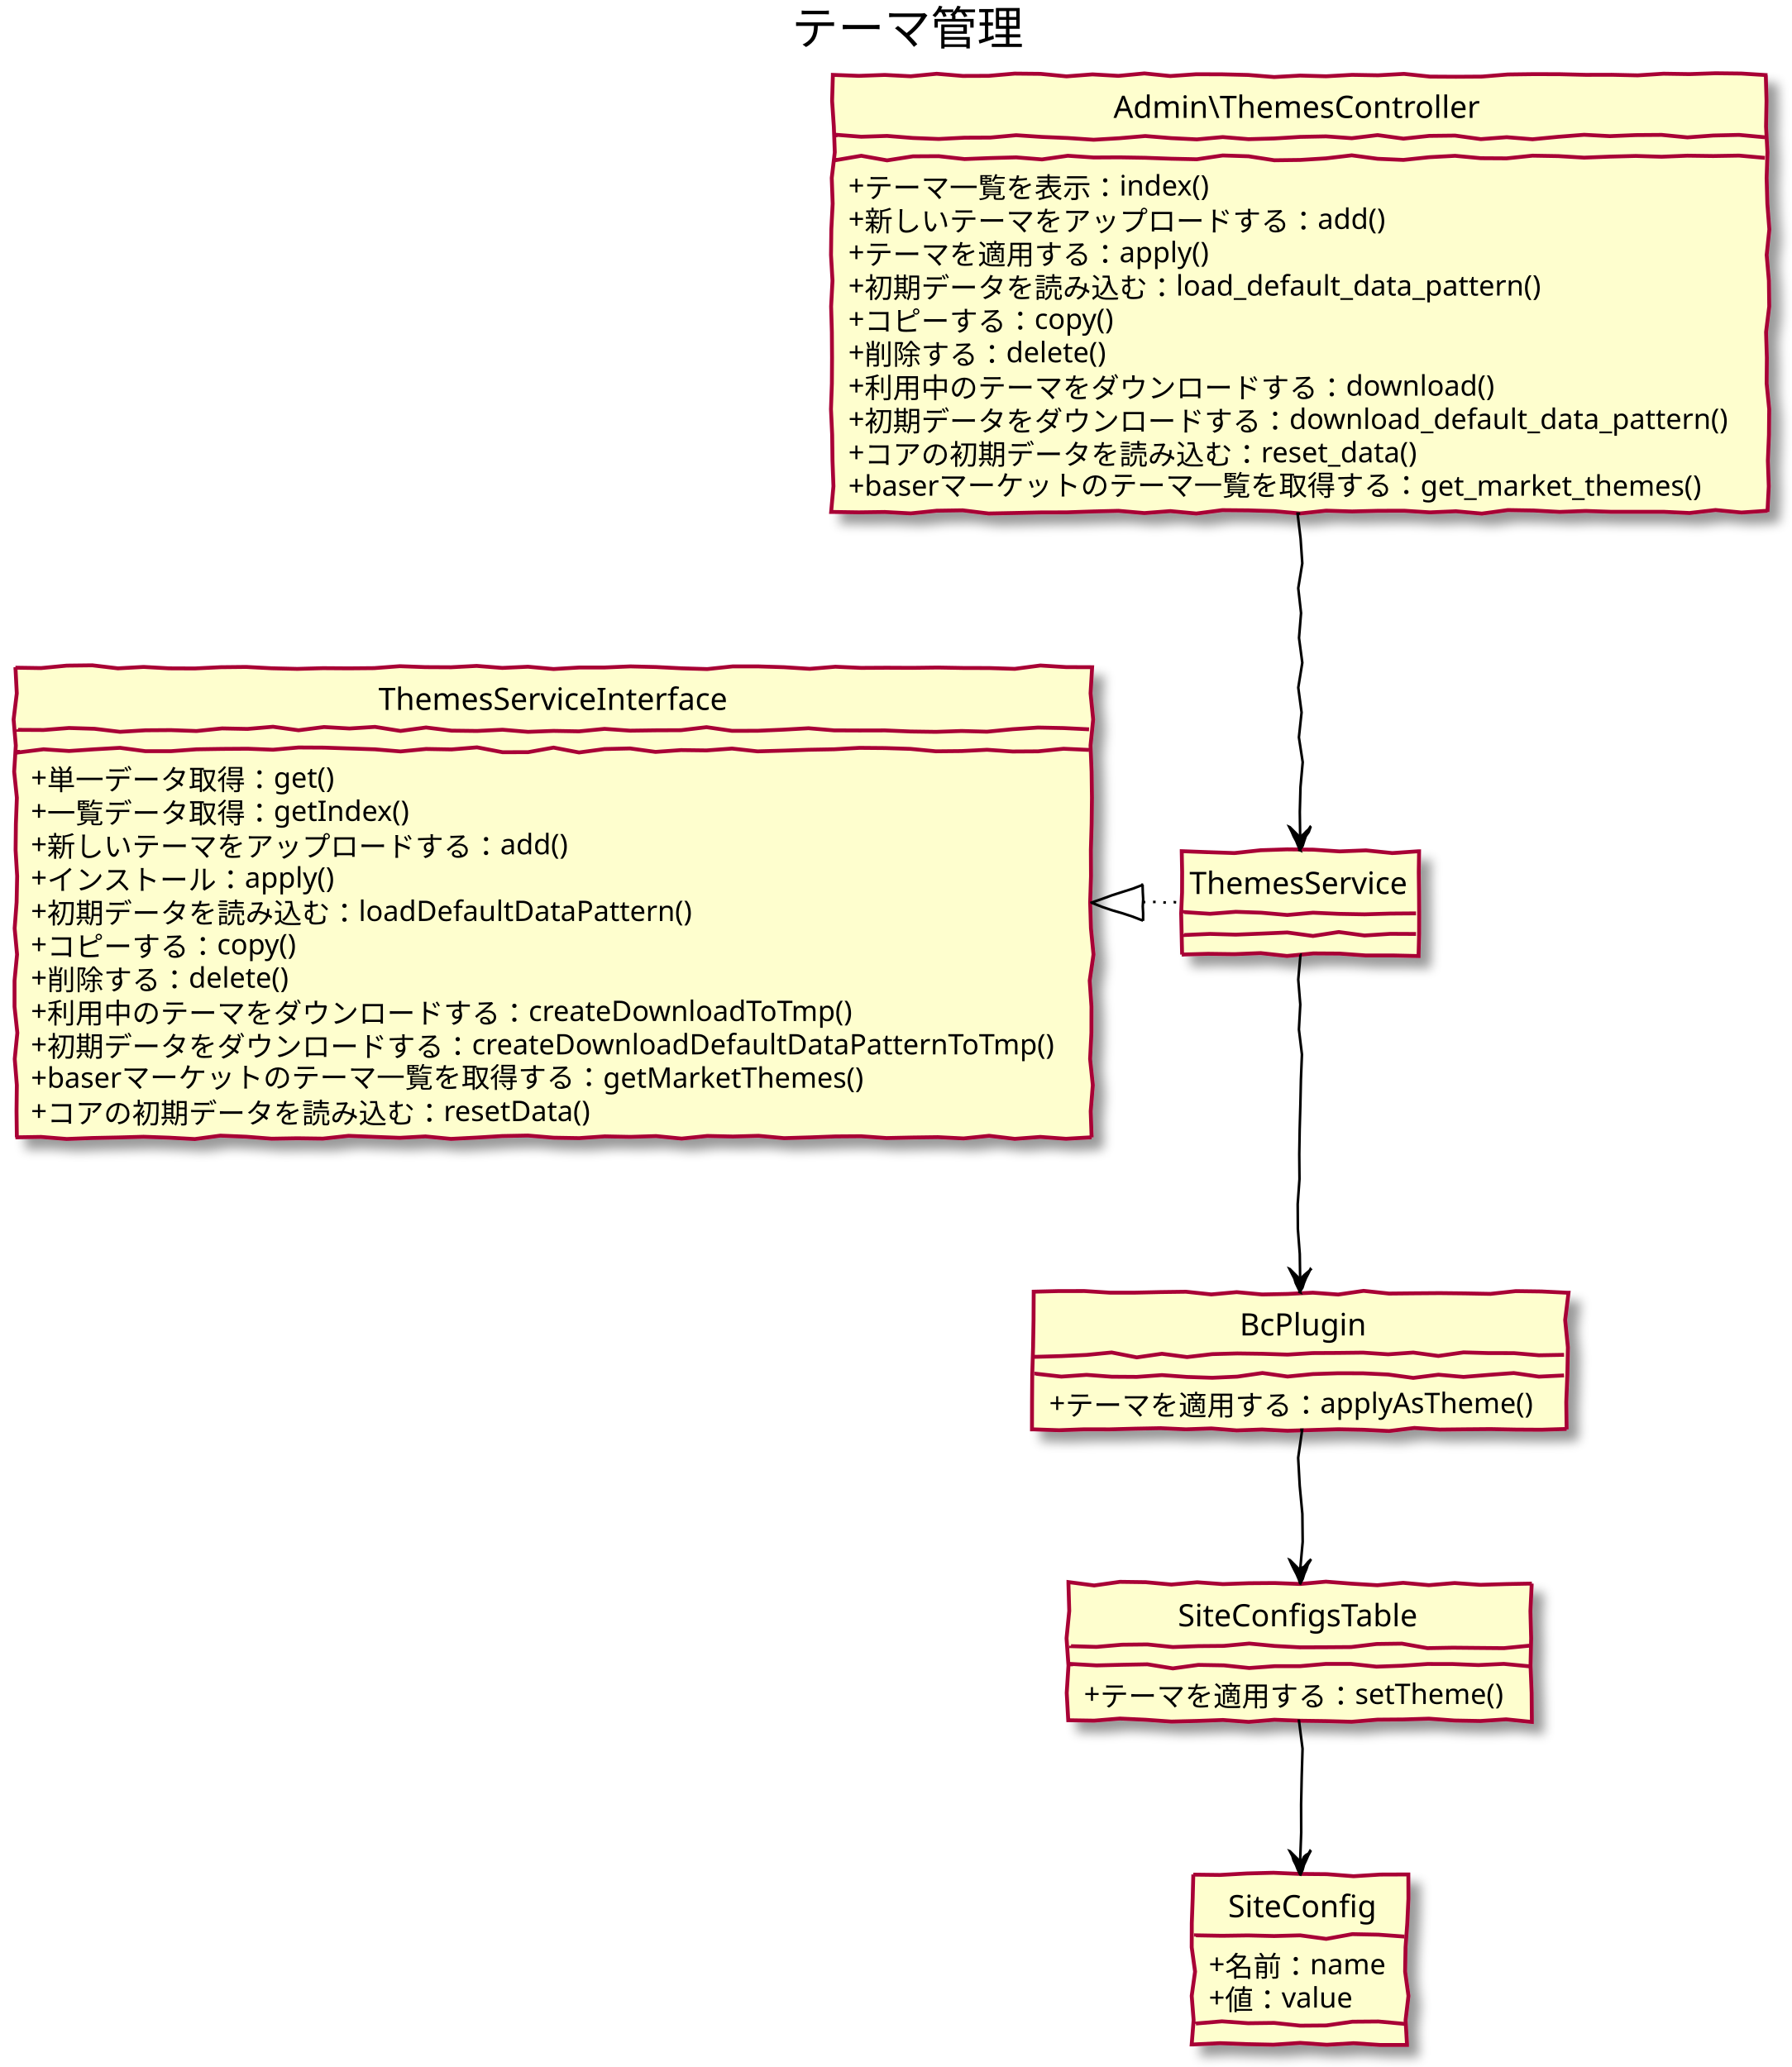
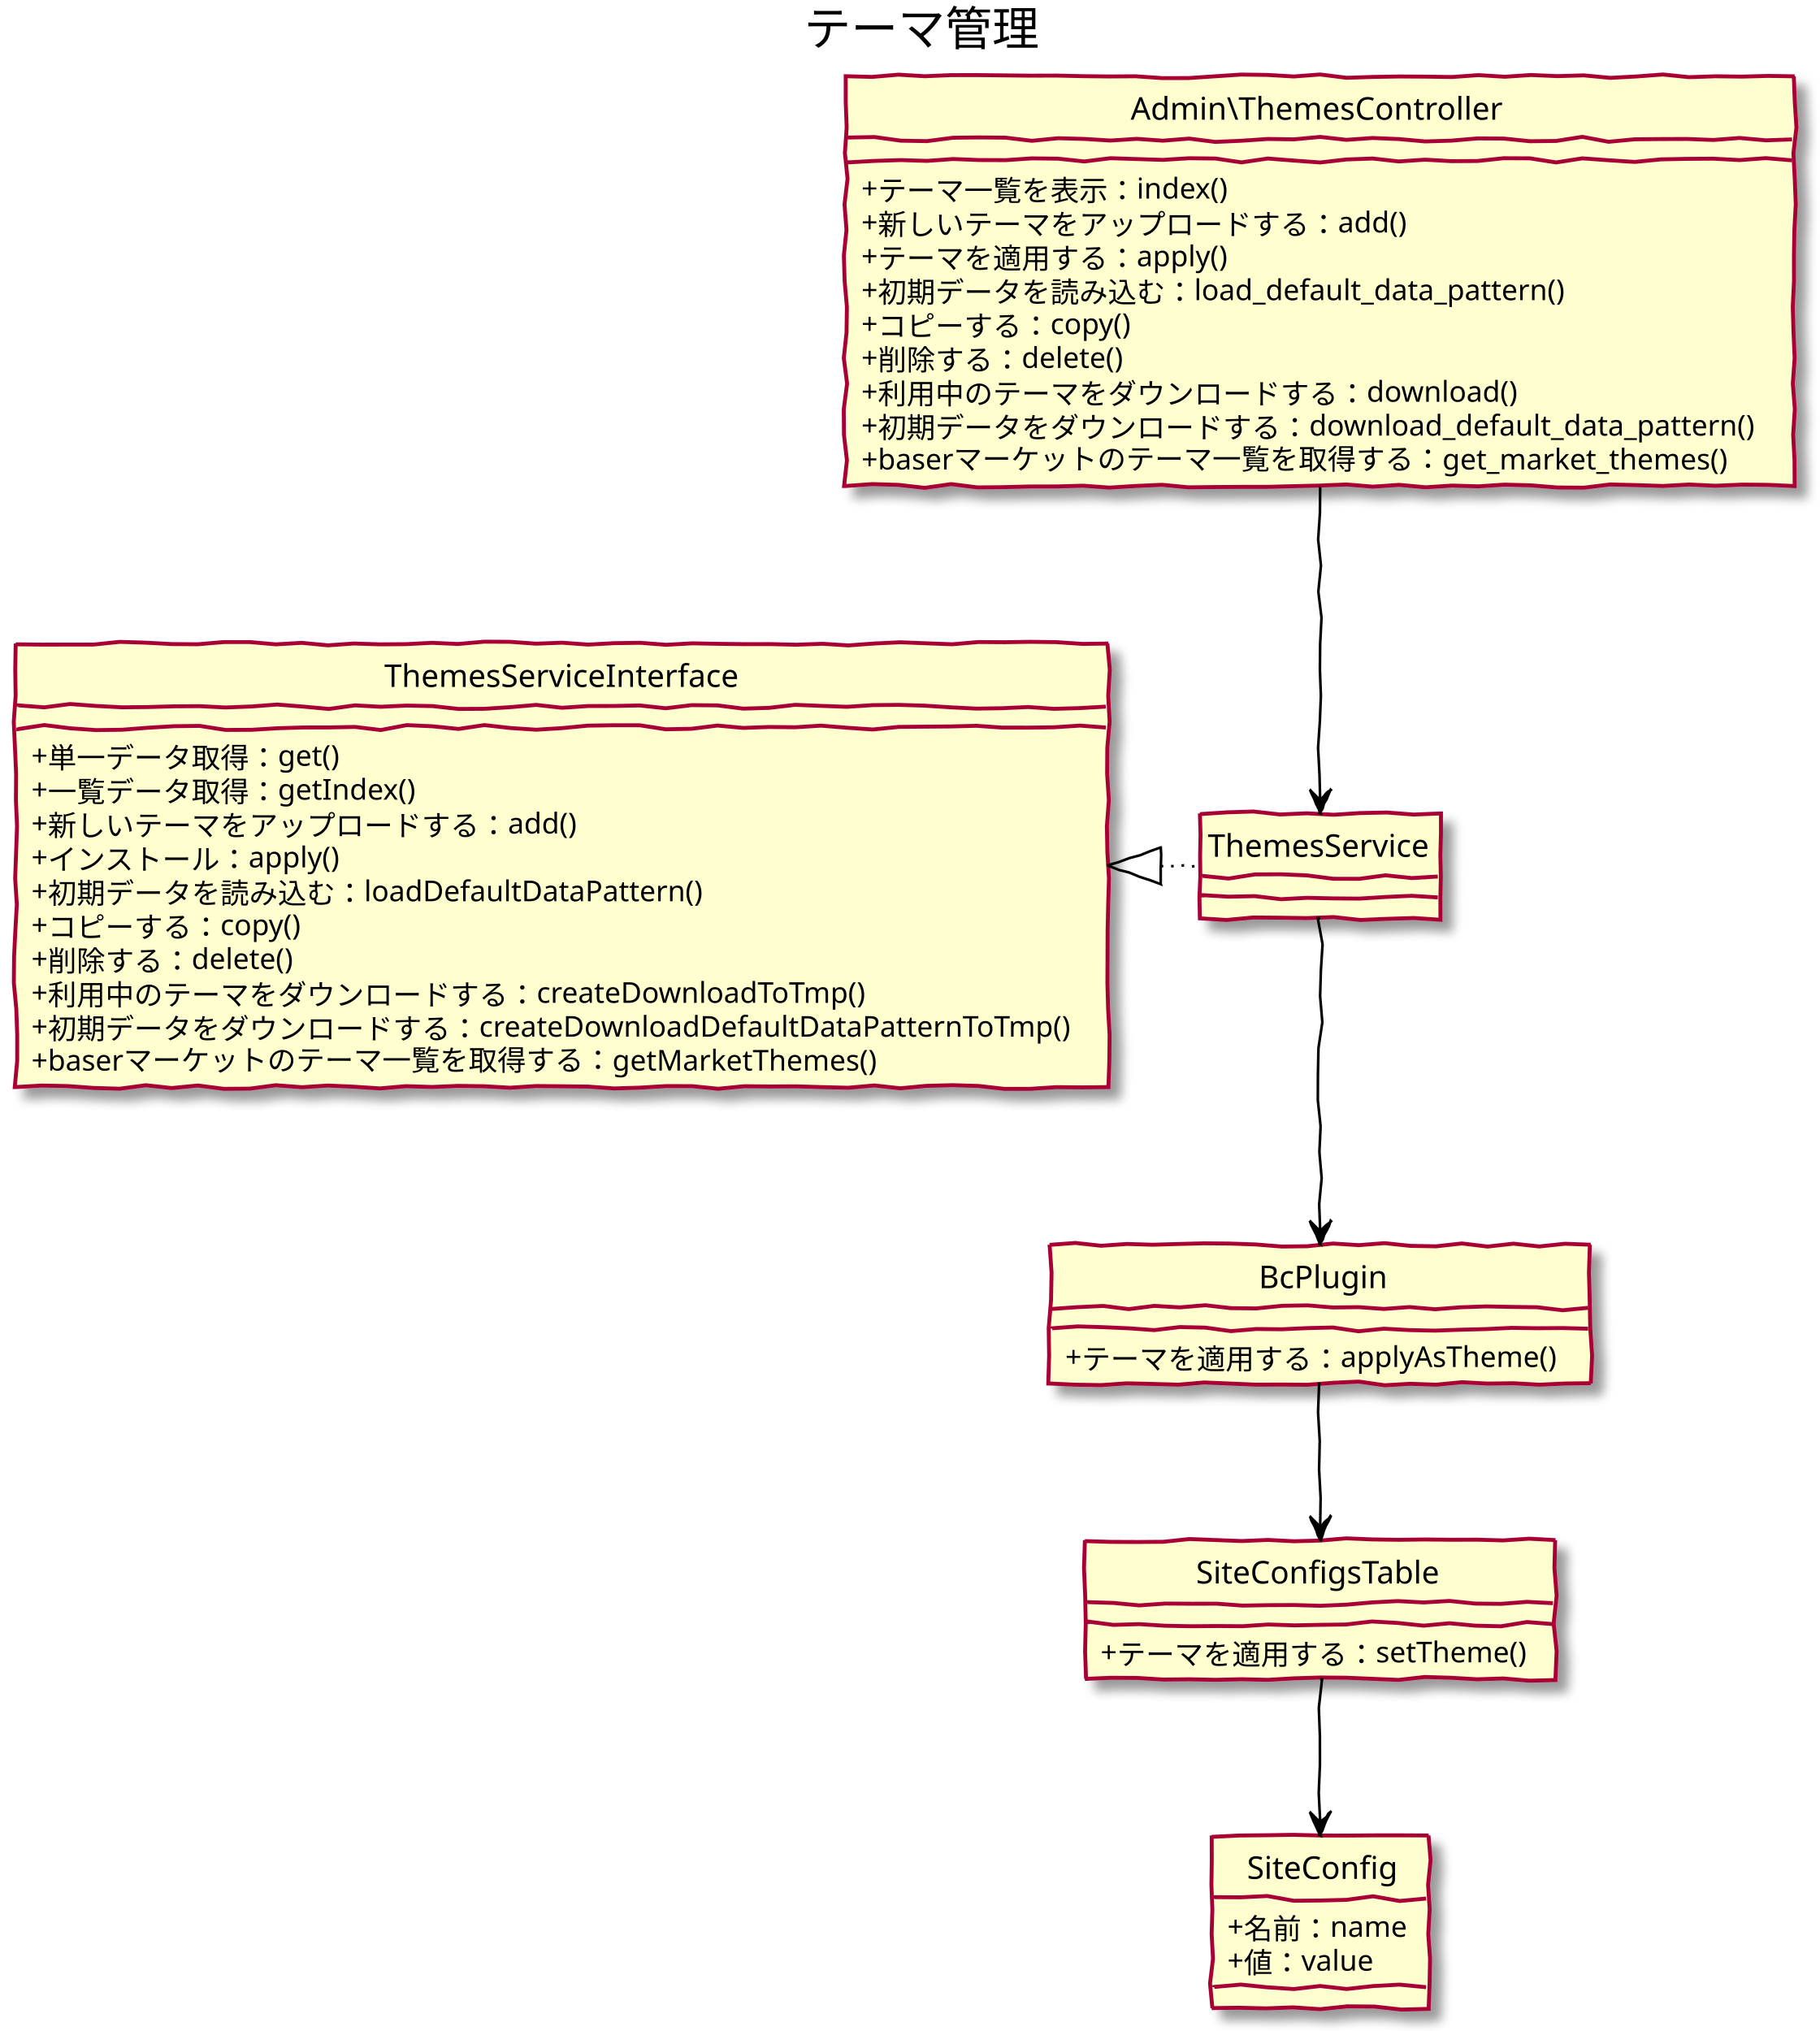
- <svg xmlns="http://www.w3.org/2000/svg" contentScriptType="application/ecmascript" contentStyleType="text/css" height="803px" preserveAspectRatio="none" style="width:696px;height:803px;" version="1.1" viewBox="0 0 696 803" width="696px" zoomAndPan="magnify">
+ <svg xmlns="http://www.w3.org/2000/svg" contentScriptType="application/ecmascript" contentStyleType="text/css" height="777px" preserveAspectRatio="none" style="width:696px;height:777px;" version="1.1" viewBox="0 0 696 777" width="696px" zoomAndPan="magnify">
  <defs>
-     <filter height="300%" id="f6o7z98" width="300%" x="-1" y="-1">
+     <filter height="300%" id="f34o9fx" width="300%" x="-1" y="-1">
      <feGaussianBlur result="blurOut" stdDeviation="2.0" />
      <feColorMatrix in="blurOut" result="blurOut2" type="matrix" values="0 0 0 0 0 0 0 0 0 0 0 0 0 0 0 0 0 0 .4 0" />
      <feOffset dx="4.0" dy="4.0" in="blurOut2" result="blurOut3" />
      <feBlend in="SourceGraphic" in2="blurOut3" mode="normal" />
    </filter>
  </defs>
  <g>
    <text fill="#000000" font-family="sans-serif" font-size="18" lengthAdjust="spacingAndGlyphs" textLength="90" x="307.5" y="17.402">テーマ管理</text>
-     <polygon fill="#FEFECE" filter="url(#f6o7z98)" points="323.5,29.199,323.5,29.085,333.583,29.473,343.667,29.111,353.75,29.629,363.833,28.656,373.917,29.502,384,29.462,394.083,28.59,404.167,28.691,414.25,29.665,424.333,28.895,434.417,29.474,444.5,28.524,454.583,29.542,464.667,28.836,474.75,28.872,484.833,29.121,494.917,29.926,505,29.358,515.083,29.633,525.167,29.074,535.25,29.253,545.333,28.701,555.417,29.758,565.5,29.819,575.583,29.752,585.667,28.928,595.75,28.796,605.833,28.825,615.917,29.073,626,29.047,636.083,29.273,646.167,28.631,656.25,28.788,666.333,28.455,676.417,28.57,686.5,29.199,685.868,29.199,686.142,39.181,685.955,49.162,686.504,59.143,686.183,69.125,686.461,79.106,687.237,89.088,686.204,99.069,687.064,109.05,687.194,119.032,685.965,129.013,686.279,138.994,686.189,148.976,687.18,158.957,687.086,168.939,686.666,178.92,687.016,188.901,686.5,198.883,686.5,198.416,676.417,199.099,666.333,198.133,656.25,199.295,646.167,198.819,636.083,198.822,626,198.83,615.917,198.493,605.833,198.867,595.75,198.32,585.667,198.15,575.583,199.525,565.5,198.612,555.417,199.043,545.333,198.407,535.25,198.437,525.167,198.692,515.083,198.383,505,199.475,494.917,198.565,484.833,198.272,474.75,198.182,464.667,199.496,454.583,198.548,444.5,199.318,434.417,198.447,424.333,198.693,414.25,199.038,404.167,199.068,394.083,199.291,384,199.488,373.917,198.252,363.833,198.405,353.75,199.445,343.667,198.895,333.583,199.035,323.5,198.883,322.829,198.883,323.722,188.901,323.356,178.92,323.228,168.939,322.764,158.957,323.114,148.976,323.176,138.994,323.108,129.013,322.822,119.032,323.352,109.05,322.778,99.069,322.902,89.088,323.42,79.106,323.066,69.125,324.247,59.143,323.871,49.162,323.204,39.181,323.5,29.199" style="stroke: #A80036; stroke-width: 1.5;" />
+     <polygon fill="#FEFECE" filter="url(#f34o9fx)" points="323.5,29.199,323.5,29.157,333.583,29.421,343.667,28.562,353.75,29.161,363.833,28.736,373.917,28.726,384,28.838,394.083,28.946,404.167,28.917,414.25,29.138,424.333,29.251,434.417,29.177,444.5,29.88,454.583,29.867,464.667,29.2,474.75,28.527,484.833,28.666,494.917,29.255,505,28.496,515.083,29.763,525.167,29.429,535.25,29.26,545.333,29.32,555.417,29.461,565.5,28.738,575.583,29.359,585.667,28.696,595.75,29.122,605.833,28.831,615.917,29.789,626,29.248,636.083,28.497,646.167,29.53,656.25,29.175,666.333,29.311,676.417,29.033,686.5,29.199,686.173,29.199,686.546,38.995,687.18,48.79,686.027,58.586,686.536,68.381,686.924,78.177,686.388,87.972,686.229,97.768,686.241,107.564,685.778,117.359,686.056,127.154,686.494,136.95,685.796,146.746,686.565,156.541,685.925,166.337,686.45,176.132,686.5,185.928,686.5,185.955,676.417,185.493,666.333,185.395,656.25,185.833,646.167,185.368,636.083,185.915,626,185.587,615.917,185.347,605.833,186.567,595.75,186.501,585.667,185.679,575.583,185.403,565.5,186.058,555.417,185.767,545.333,186.422,535.25,185.496,525.167,186.179,515.083,185.348,505,185.759,494.917,185.987,484.833,186.258,474.75,186.265,464.667,186.324,454.583,186.435,444.5,185.469,434.417,185.913,424.333,186.544,414.25,185.81,404.167,186.098,394.083,186.111,384,186.361,373.917,186.471,363.833,185.202,353.75,186.635,343.667,185.497,333.583,185.203,323.5,185.928,322.88,185.928,323.974,176.132,322.836,166.337,322.763,156.541,324.033,146.746,322.771,136.95,323.823,127.154,323.954,117.359,323.092,107.564,322.795,97.768,323.8,87.972,323.048,78.177,324.211,68.381,323.195,58.586,323.872,48.79,323.509,38.995,323.5,29.199" style="stroke: #A80036; stroke-width: 1.5;" />
    <text fill="#000000" font-family="sans-serif" font-size="12" lengthAdjust="spacingAndGlyphs" textLength="145" x="432.5" y="45.801">Admin\ThemesController</text>
-     <path d="M324.5,53.332 L324.5,52.342 L334.528,53.123 L344.556,52.803 L354.583,53.601 L364.611,53.997 L374.639,53.488 L384.667,53.442 L394.694,52.524 L404.722,53.193 L414.75,53.616 L424.778,54.289 L434.806,53.698 L444.833,52.849 L454.861,53.66 L464.889,54.148 L474.917,53.246 L484.944,54.067 L494.972,53.791 L505,53.18 L515.028,52.976 L525.056,53.693 L535.083,52.484 L545.111,53.858 L555.139,52.79 L565.167,52.673 L575.194,54.051 L585.222,53.298 L595.25,54.105 L605.278,53.144 L615.306,52.358 L625.333,52.892 L635.361,52.476 L645.389,52.402 L655.417,53.377 L665.444,52.64 L675.472,52.408 L685.5,53.332 " fill="#FEFECE" style="stroke: #A80036; stroke-width: 1.5;" />
-     <path d="M324.5,61.332 L324.5,62.237 L334.528,60.519 L344.556,62.301 L354.583,60.734 L364.611,60.674 L374.639,61.796 L384.667,61.401 L394.694,61.136 L404.722,61.934 L414.75,60.511 L424.778,61.182 L434.806,61.127 L444.833,61.294 L454.861,61.659 L464.889,61.874 L474.917,60.394 L484.944,60.716 L494.972,62.261 L505,62.137 L515.028,61.522 L525.056,60.346 L535.083,61.685 L545.111,62.125 L555.139,61.069 L565.167,60.532 L575.194,61.46 L585.222,61.52 L595.25,60.476 L605.278,60.648 L615.306,61.242 L625.333,60.845 L635.361,60.582 L645.389,60.892 L655.417,60.478 L665.444,60.616 L675.472,60.444 L685.5,61.332 " fill="#FEFECE" style="stroke: #A80036; stroke-width: 1.5;" />
+     <path d="M324.5,53.332 L324.5,52.618 L334.528,52.424 L344.556,53.817 L354.583,53.993 L364.611,52.691 L374.639,52.575 L384.667,52.669 L394.694,53.869 L404.722,52.879 L414.75,53.153 L424.778,53.765 L434.806,53.122 L444.833,53.816 L454.861,53.026 L464.889,54.291 L474.917,53.842 L484.944,53.165 L494.972,53.31 L505,52.377 L515.028,53.5 L525.056,52.794 L535.083,53.203 L545.111,54.106 L555.139,53.811 L565.167,52.954 L575.194,53.009 L585.222,54.033 L595.25,53.923 L605.278,52.354 L615.306,54.238 L625.333,53.29 L635.361,53.202 L645.389,53.166 L655.417,53.552 L665.444,52.781 L675.472,53.688 L685.5,53.332 " fill="#FEFECE" style="stroke: #A80036; stroke-width: 1.5;" />
+     <path d="M324.5,61.332 L324.5,62.115 L334.528,61.562 L344.556,61.243 L354.583,61.554 L364.611,60.837 L374.639,61.23 L384.667,61.267 L394.694,60.592 L404.722,60.701 L414.75,61.771 L424.778,60.528 L434.806,60.848 L444.833,61.164 L454.861,60.541 L464.889,60.647 L474.917,62.121 L484.944,60.646 L494.972,61.434 L505,62.157 L515.028,61.011 L525.056,60.646 L535.083,61.763 L545.111,61.084 L555.139,61.653 L565.167,61.593 L575.194,60.531 L585.222,60.578 L595.25,62.142 L605.278,60.585 L615.306,61.304 L625.333,61.947 L635.361,60.965 L645.389,60.771 L655.417,60.707 L665.444,61.245 L675.472,60.503 L685.5,61.332 " fill="#FEFECE" style="stroke: #A80036; stroke-width: 1.5;" />
    <text fill="#000000" font-family="sans-serif" font-size="11" lengthAdjust="spacingAndGlyphs" textLength="146" x="329.5" y="75.967">+テーマ一覧を表示：index()</text>
    <text fill="#000000" font-family="sans-serif" font-size="11" lengthAdjust="spacingAndGlyphs" textLength="213" x="329.5" y="88.922">+新しいテーマをアップロードする：add()</text>
    <text fill="#000000" font-family="sans-serif" font-size="11" lengthAdjust="spacingAndGlyphs" textLength="145" x="329.5" y="101.877">+テーマを適用する：apply()</text>
    <text fill="#000000" font-family="sans-serif" font-size="11" lengthAdjust="spacingAndGlyphs" textLength="278" x="329.5" y="114.832">+初期データを読み込む：load_default_data_pattern()</text>
    <text fill="#000000" font-family="sans-serif" font-size="11" lengthAdjust="spacingAndGlyphs" textLength="109" x="329.5" y="127.787">+コピーする：copy()</text>
    <text fill="#000000" font-family="sans-serif" font-size="11" lengthAdjust="spacingAndGlyphs" textLength="104" x="329.5" y="140.742">+削除する：delete()</text>
    <text fill="#000000" font-family="sans-serif" font-size="11" lengthAdjust="spacingAndGlyphs" textLength="256" x="329.5" y="153.697">+利用中のテーマをダウンロードする：download()</text>
    <text fill="#000000" font-family="sans-serif" font-size="11" lengthAdjust="spacingAndGlyphs" textLength="351" x="329.5" y="166.652">+初期データをダウンロードする：download_default_data_pattern()</text>
-     <text fill="#000000" font-family="sans-serif" font-size="11" lengthAdjust="spacingAndGlyphs" textLength="227" x="329.5" y="179.607">+コアの初期データを読み込む：reset_data()</text>
-     <text fill="#000000" font-family="sans-serif" font-size="11" lengthAdjust="spacingAndGlyphs" textLength="339" x="329.5" y="192.562">+baserマーケットのテーマ一覧を取得する：get_market_themes()</text>
-     <polygon fill="#FEFECE" filter="url(#f6o7z98)" points="459,330.699,459,330.668,469.222,331.058,479.444,331.406,489.667,330.306,499.889,329.964,510.111,330.078,520.333,330.759,530.556,330.354,540.778,331.408,551,330.699,551.194,330.699,551.068,338.726,551.168,346.752,551.217,354.779,551.2,362.805,551,370.832,551,371.405,540.778,371.17,530.556,371.186,520.333,370.455,510.111,370.388,499.889,371.382,489.667,370.265,479.444,370.676,469.222,370.539,459,370.832,459.148,370.832,458.964,362.805,458.779,354.779,459.127,346.752,459.158,338.726,459,330.699" style="stroke: #A80036; stroke-width: 1.5;" />
-     <text fill="#000000" font-family="sans-serif" font-size="12" lengthAdjust="spacingAndGlyphs" textLength="86" x="462" y="347.301">ThemesService</text>
-     <path d="M460,354.832 L460,354.336 L470,354.997 L480,354.223 L490,354.577 L500,355.46 L510,354.565 L520,355.017 L530,355.199 L540,354.909 L550,354.832 " fill="#FEFECE" style="stroke: #A80036; stroke-width: 1.5;" />
-     <path d="M460,362.832 L460,363.24 L470,362.808 L480,363.097 L490,362.693 L500,362.254 L510,363.614 L520,362.075 L530,363.431 L540,362.782 L550,362.832 " fill="#FEFECE" style="stroke: #A80036; stroke-width: 1.5;" />
-     <polygon fill="#FEFECE" filter="url(#f6o7z98)" points="6,259.199,6,259.385,15.952,259.542,25.905,258.586,35.857,258.468,45.809,259.649,55.762,259.093,65.714,259.644,75.667,259.685,85.619,259.199,95.571,259.094,105.524,259.615,115.476,259.852,125.429,259.573,135.381,259.643,145.333,259.557,155.286,258.805,165.238,259.169,175.19,259.222,185.143,258.694,195.095,259.479,205.048,259.014,215,259.909,224.952,259.317,234.905,259.307,244.857,258.885,254.81,259.13,264.762,259.633,274.714,259.923,284.667,258.878,294.619,258.891,304.571,259.198,314.524,259.835,324.476,259.018,334.429,259.464,344.381,259.406,354.333,259.454,364.286,259.326,374.238,259.504,384.19,259.526,394.143,259.843,404.095,258.537,414.048,259.159,424,259.199,424.204,259.199,423.589,269.346,424.601,279.492,423.576,289.639,423.996,299.786,424.13,309.932,424.008,320.079,423.712,330.225,423.762,340.372,423.429,350.519,423.739,360.665,424.731,370.812,423.254,380.958,423.945,391.105,423.92,401.252,423.408,411.398,424.469,421.545,423.644,431.691,424,441.838,424,441.817,414.048,442.401,404.095,441.674,394.143,442.427,384.19,441.243,374.238,442.266,364.286,441.763,354.333,441.901,344.381,442.115,334.429,441.41,324.476,441.483,314.524,441.855,304.571,442.155,294.619,441.247,284.667,441.522,274.714,441.302,264.762,442.327,254.81,441.352,244.857,441.66,234.905,441.462,224.952,442.146,215,441.978,205.048,441.142,195.095,441.332,185.143,441.93,175.19,442.443,165.238,441.48,155.286,442.026,145.333,441.651,135.381,441.252,125.429,442.337,115.476,442.198,105.524,442.37,95.571,441.592,85.619,441.178,75.667,442.507,65.714,441.965,55.762,441.613,45.809,441.888,35.857,442.097,25.905,442.477,15.952,441.675,6,441.838,6.548,441.838,6.423,431.691,6.541,421.545,5.723,411.398,6.734,401.252,5.645,391.105,5.649,380.958,6.627,370.812,5.69,360.665,6.453,350.519,6.664,340.372,6.057,330.225,6.173,320.079,6.555,309.932,5.503,299.786,6.141,289.639,5.284,279.492,6.522,269.346,6,259.199" style="stroke: #A80036; stroke-width: 1.5;" />
-     <text fill="#000000" font-family="sans-serif" font-size="12" lengthAdjust="spacingAndGlyphs" textLength="136" x="147" y="275.801">ThemesServiceInterface</text>
-     <path d="M7,283.332 L7,283.537 L16.905,283.593 L26.809,282.81 L36.714,283.122 L46.619,284.304 L56.524,283.708 L66.429,283.64 L76.333,283.992 L86.238,282.978 L96.143,283.181 L106.048,282.334 L115.952,283.699 L125.857,282.443 L135.762,283.015 L145.667,282.386 L155.571,283.963 L165.476,282.618 L175.381,283.846 L185.286,283.97 L195.19,283.484 L205.095,284.314 L215,283.941 L224.905,284.119 L234.81,283.154 L244.714,283.853 L254.619,283.716 L264.524,283.671 L274.429,282.498 L284.333,283.924 L294.238,283.899 L304.143,283.471 L314.048,282.912 L323.952,283.74 L333.857,283.781 L343.762,283.755 L353.667,284.172 L363.571,284.314 L373.476,283.976 L383.381,284.252 L393.286,283.29 L403.19,282.645 L413.095,282.845 L423,283.332 " fill="#FEFECE" style="stroke: #A80036; stroke-width: 1.5;" />
-     <path d="M7,291.332 L7,292.329 L16.905,291.09 L26.809,291.752 L36.714,291.089 L46.619,290.521 L56.524,291.828 L66.429,291.822 L76.333,291.097 L86.238,290.94 L96.143,290.87 L106.048,291.254 L115.952,290.387 L125.857,290.442 L135.762,290.772 L145.667,291.106 L155.571,291.923 L165.476,290.965 L175.381,291.146 L185.286,290.337 L195.19,292.223 L205.095,292.21 L215,290.433 L224.905,292.323 L234.81,290.994 L244.714,290.757 L254.619,292.102 L264.524,291.396 L274.429,291.525 L284.333,290.807 L294.238,291.893 L304.143,291.613 L314.048,291.268 L323.952,291.086 L333.857,290.532 L343.762,290.617 L353.667,290.93 L363.571,291.875 L373.476,291.779 L383.381,291.274 L393.286,291.946 L403.19,291.884 L413.095,290.88 L423,291.332 " fill="#FEFECE" style="stroke: #A80036; stroke-width: 1.5;" />
-     <text fill="#000000" font-family="sans-serif" font-size="11" lengthAdjust="spacingAndGlyphs" textLength="122" x="12" y="305.967">+単一データ取得：get()</text>
-     <text fill="#000000" font-family="sans-serif" font-size="11" lengthAdjust="spacingAndGlyphs" textLength="152" x="12" y="318.922">+一覧データ取得：getIndex()</text>
-     <text fill="#000000" font-family="sans-serif" font-size="11" lengthAdjust="spacingAndGlyphs" textLength="213" x="12" y="331.877">+新しいテーマをアップロードする：add()</text>
-     <text fill="#000000" font-family="sans-serif" font-size="11" lengthAdjust="spacingAndGlyphs" textLength="123" x="12" y="344.832">+インストール：apply()</text>
-     <text fill="#000000" font-family="sans-serif" font-size="11" lengthAdjust="spacingAndGlyphs" textLength="261" x="12" y="357.787">+初期データを読み込む：loadDefaultDataPattern()</text>
-     <text fill="#000000" font-family="sans-serif" font-size="11" lengthAdjust="spacingAndGlyphs" textLength="109" x="12" y="370.742">+コピーする：copy()</text>
-     <text fill="#000000" font-family="sans-serif" font-size="11" lengthAdjust="spacingAndGlyphs" textLength="104" x="12" y="383.697">+削除する：delete()</text>
-     <text fill="#000000" font-family="sans-serif" font-size="11" lengthAdjust="spacingAndGlyphs" textLength="328" x="12" y="396.652">+利用中のテーマをダウンロードする：createDownloadToTmp()</text>
-     <text fill="#000000" font-family="sans-serif" font-size="11" lengthAdjust="spacingAndGlyphs" textLength="406" x="12" y="409.607">+初期データをダウンロードする：createDownloadDefaultDataPatternToTmp()</text>
-     <text fill="#000000" font-family="sans-serif" font-size="11" lengthAdjust="spacingAndGlyphs" textLength="329" x="12" y="422.562">+baserマーケットのテーマ一覧を取得する：getMarketThemes()</text>
-     <text fill="#000000" font-family="sans-serif" font-size="11" lengthAdjust="spacingAndGlyphs" textLength="222" x="12" y="435.518">+コアの初期データを読み込む：resetData()</text>
-     <polygon fill="#FEFECE" filter="url(#f6o7z98)" points="401.5,502.199,401.5,501.802,411.357,501.559,421.214,501.553,431.071,502.181,440.929,502.179,450.786,501.955,460.643,501.821,470.5,502.866,480.357,501.975,490.214,502.88,500.071,502.679,509.929,502.189,519.786,502.906,529.643,501.477,539.5,502.529,549.357,502.431,559.214,502.356,569.071,502.465,578.929,502.649,588.786,501.575,598.643,501.712,608.5,502.199,609.236,502.199,607.93,512.817,608.993,523.434,608.784,534.052,608.361,544.669,608.5,555.287,608.5,555.125,598.643,555.426,588.786,555.37,578.929,555.179,569.071,555.263,559.214,555.371,549.357,554.733,539.5,555.937,529.643,555.44,519.786,555.241,509.929,555.534,500.071,555.828,490.214,555.336,480.357,555.694,470.5,554.923,460.643,555.27,450.786,554.828,440.929,555.016,431.071,555.284,421.214,555.26,411.357,555.616,401.5,555.287,400.834,555.287,400.861,544.669,400.937,534.052,401.264,523.434,401.441,512.817,401.5,502.199" style="stroke: #A80036; stroke-width: 1.5;" />
-     <text fill="#000000" font-family="sans-serif" font-size="12" lengthAdjust="spacingAndGlyphs" textLength="47" x="481.5" y="518.801">BcPlugin</text>
-     <path d="M402.5,526.332 L402.5,527.098 L412.262,526.823 L422.024,526.367 L431.786,525.418 L441.548,527.322 L451.31,525.919 L461.071,527.201 L470.833,526.058 L480.595,525.791 L490.357,525.925 L500.119,526.243 L509.881,525.646 L519.643,525.595 L529.405,525.476 L539.167,526.134 L548.929,525.445 L558.691,526.769 L568.452,525.381 L578.214,525.657 L587.976,525.669 L597.738,526.507 L607.5,526.332 " fill="#FEFECE" style="stroke: #A80036; stroke-width: 1.5;" />
-     <path d="M402.5,534.332 L402.5,533.696 L412.262,534.791 L422.024,534.112 L431.786,534.835 L441.548,534.901 L451.31,534.202 L461.071,534.921 L470.833,535.249 L480.595,534.801 L490.357,533.389 L500.119,534.768 L509.881,533.808 L519.643,533.488 L529.405,533.512 L539.167,533.975 L548.929,535.296 L558.691,534.05 L568.452,534.918 L578.214,534.12 L587.976,533.407 L597.738,534.807 L607.5,534.332 " fill="#FEFECE" style="stroke: #A80036; stroke-width: 1.5;" />
-     <text fill="#000000" font-family="sans-serif" font-size="11" lengthAdjust="spacingAndGlyphs" textLength="195" x="407.5" y="548.967">+テーマを適用する：applyAsTheme()</text>
-     <polygon fill="#FEFECE" filter="url(#f6o7z98)" points="415,615.199,415,614.617,425,615.931,435,614.521,445,614.657,455,615.576,465,614.69,475,615.411,485,615.058,495,614.983,505,615.351,515,614.453,525,615.233,535,615.839,545,614.902,555,615.814,565,614.982,575,615.684,585,615.382,595,615.199,594.944,615.199,594.439,625.817,594.723,636.434,594.484,647.052,594.912,657.669,595,668.287,595,668.946,585,667.935,575,668.584,565,668.399,555,667.676,545,667.982,535,668.059,525,668.888,515,668.618,505,668.478,495,668.093,485,668.926,475,668.185,465,668.555,455,668.809,445,668.101,435,667.63,425,668.445,415,668.287,414.919,668.287,414.333,657.669,415.01,647.052,414.264,636.434,415.31,625.817,415,615.199" style="stroke: #A80036; stroke-width: 1.5;" />
-     <text fill="#000000" font-family="sans-serif" font-size="12" lengthAdjust="spacingAndGlyphs" textLength="95" x="457.5" y="631.801">SiteConfigsTable</text>
-     <path d="M416,639.332 L416,639.516 L425.889,639.797 L435.778,638.946 L445.667,638.837 L455.556,639.859 L465.444,639.493 L475.333,639.41 L485.222,638.491 L495.111,639.436 L505,639.97 L514.889,639.932 L524.778,639.859 L534.667,638.667 L544.556,638.527 L554.444,640.282 L564.333,640.107 L574.222,640.201 L584.111,640.289 L594,639.332 " fill="#FEFECE" style="stroke: #A80036; stroke-width: 1.5;" />
-     <path d="M416,647.332 L416,646.42 L425.889,646.989 L435.778,646.744 L445.667,646.557 L455.556,648.153 L465.444,646.789 L475.333,646.965 L485.222,648.003 L495.111,647.286 L505,647.282 L514.889,646.41 L524.778,646.409 L534.667,647.469 L544.556,647.111 L554.444,646.432 L564.333,646.455 L574.222,646.855 L584.111,646.392 L594,647.332 " fill="#FEFECE" style="stroke: #A80036; stroke-width: 1.5;" />
-     <text fill="#000000" font-family="sans-serif" font-size="11" lengthAdjust="spacingAndGlyphs" textLength="168" x="421" y="661.967">+テーマを適用する：setTheme()</text>
-     <polygon fill="#FEFECE" filter="url(#f6o7z98)" points="463.5,728.199,463.5,728.264,473.875,728.394,484.25,727.813,494.625,727.54,505,727.993,515.375,728.09,525.75,728.886,536.125,728.238,546.5,728.199,547.025,728.199,547.051,737.634,546.619,747.069,545.933,756.503,545.768,765.938,547.066,775.373,545.948,784.808,546.5,794.242,546.5,794.438,536.125,794.442,525.75,793.745,515.375,794.36,505,793.626,494.625,794.334,484.25,794.113,473.875,793.736,463.5,794.242,462.87,794.242,463.623,784.808,462.874,775.373,464.186,765.938,462.878,756.503,462.911,747.069,463.255,737.634,463.5,728.199" style="stroke: #A80036; stroke-width: 1.5;" />
-     <text fill="#000000" font-family="sans-serif" font-size="12" lengthAdjust="spacingAndGlyphs" textLength="56" x="477" y="744.801">SiteConfig</text>
-     <path d="M464.5,752.332 L464.5,751.843 L474.625,752.024 L484.75,751.878 L494.875,752.124 L505,751.852 L515.125,753.228 L525.25,751.389 L535.375,751.591 L545.5,752.332 " fill="#FEFECE" style="stroke: #A80036; stroke-width: 1.5;" />
-     <text fill="#000000" font-family="sans-serif" font-size="11" lengthAdjust="spacingAndGlyphs" textLength="71" x="469.5" y="766.967">+名前：name</text>
-     <text fill="#000000" font-family="sans-serif" font-size="11" lengthAdjust="spacingAndGlyphs" textLength="59" x="469.5" y="779.922">+値：value</text>
-     <path d="M464.5,786.242 L464.5,786.108 L474.625,785.259 L484.75,785.996 L494.875,785.868 L505,786.943 L515.125,786.862 L525.25,785.403 L535.375,785.32 L545.5,786.242 " fill="#FEFECE" style="stroke: #A80036; stroke-width: 1.5;" />
-     <path d="M505,199.529 L504.007,199.529 L505.162,209.186 L505.83,218.843 L504.258,228.5 L505.35,238.157 L504.558,247.814 L505.834,257.471 L504.269,267.128 L505.553,276.785 L504.513,286.442 L505.992,296.098 L505.129,305.755 L504.868,315.412 L505,325.069 " fill="none" style="stroke: #000000; stroke-width: 1.0;" />
-     <polygon fill="#000000" points="505,330.349,504.799,330.26,505.961,328.621,506.553,326.728,507.187,324.855,508.339,323.211,509,321.349,508.911,321.26,508.264,322.213,507.416,322.965,506.645,323.794,505.78,324.53,505,325.349,504.868,325.217,504.032,324.381,503.438,323.788,502.738,323.087,501.637,321.986,501,321.349,500.788,321.255,501.709,323.109,502.475,324.894,503.495,326.791,504.188,328.544,505,330.349" style="stroke: #000000; stroke-width: 1.0;" />
-     <path d="M505,370.869 L505.13,370.869 L504.262,380.559 L505.054,390.249 L504.519,399.939 L505.696,409.629 L505.299,419.319 L505.09,429.009 L504.817,438.699 L504.66,448.389 L504.741,458.079 L504.047,467.769 L504.108,477.459 L504.854,487.149 L505,496.839 " fill="none" style="stroke: #000000; stroke-width: 1.0;" />
-     <polygon fill="#000000" points="505,502.029,504.805,501.943,505.88,500.265,506.491,498.381,507.236,496.557,508.143,494.804,509,493.029,509.107,493.136,508.289,493.918,507.411,494.64,506.556,495.385,505.76,496.189,505,497.029,504.844,496.874,504.094,496.124,503.361,495.39,502.553,494.582,501.68,493.71,501,493.029,500.883,492.977,501.797,494.828,502.771,496.705,503.251,498.363,504.125,500.196,505,502.029" style="stroke: #000000; stroke-width: 1.0;" />
-     <path d="M505,555.439 L505.785,555.439 L504.228,566.333 L504.832,577.227 L505.859,588.121 L505.979,599.015 L505,609.909 " fill="none" style="stroke: #000000; stroke-width: 1.0;" />
-     <polygon fill="#000000" points="505,615.089,505.095,615.132,505.997,613.377,506.582,611.481,507.38,609.68,507.998,607.798,509.026,606.101,508.961,606.035,508.126,606.8,507.406,607.681,506.684,608.559,505.641,609.115,505.014,610.089,505.153,610.227,504.286,609.356,503.308,608.374,502.646,607.707,501.967,607.022,501.026,606.078,500.948,606.043,501.745,607.847,502.649,609.697,503.635,611.584,504.414,613.379,505,615.089" style="stroke: #000000; stroke-width: 1.0;" />
-     <path d="M444.12,350.699 L444.12,350.444 L447.058,350.398 L449.996,350.379 L452.934,350.659 L455.872,350.462 L458.81,350.699 " fill="none" style="stroke: #000000; stroke-width: 1.0; stroke-dasharray: 1.0,3.0;" />
-     <polygon fill="none" points="444,357.699,443.986,357.659,439.927,356.092,435.959,354.782,432.053,353.652,428.075,352.315,424,350.699,423.98,350.642,427.981,349.244,431.961,347.788,436,346.498,440.042,345.219,444,343.699,443.795,343.699,443.873,346.499,444.027,349.299,443.867,352.099,444.01,354.899,444,357.699" style="stroke: #000000; stroke-width: 1.0;" />
-     <path d="M505,668.489 L504.551,668.489 L505.928,679.349 L505.602,690.209 L505.373,701.069 L505.408,711.929 L505,722.789 " fill="none" style="stroke: #000000; stroke-width: 1.0;" />
-     <polygon fill="#000000" points="505,728.179,505.137,728.24,505.94,726.442,506.46,724.517,507.297,722.734,508.077,720.924,509,719.179,508.867,719.046,508.28,720.059,507.27,720.649,506.45,721.43,505.962,722.541,505,723.179,504.988,723.168,504.148,722.327,503.504,721.683,502.462,720.641,501.75,719.93,501,719.179,500.994,719.177,501.974,721.056,502.442,722.709,503.399,724.579,504.077,726.324,505,728.179" style="stroke: #000000; stroke-width: 1.0;" />
+     <text fill="#000000" font-family="sans-serif" font-size="11" lengthAdjust="spacingAndGlyphs" textLength="339" x="329.5" y="179.607">+baserマーケットのテーマ一覧を取得する：get_market_themes()</text>
+     <polygon fill="#FEFECE" filter="url(#f34o9fx)" points="459,311.199,459,311.455,469.222,310.778,479.444,310.457,489.667,311.593,499.889,311.14,510.111,311.703,520.333,311.047,530.556,310.842,540.778,311.63,551,311.199,551.209,311.199,551.186,319.226,550.967,327.252,551.16,335.279,550.983,343.305,551,351.332,551,351.869,540.778,351.207,530.556,351.521,520.333,351.966,510.111,350.842,499.889,351.239,489.667,351.084,479.444,350.998,469.222,351.954,459,351.332,458.982,351.332,458.822,343.305,459.149,335.279,459.068,327.252,459.223,319.226,459,311.199" style="stroke: #A80036; stroke-width: 1.5;" />
+     <text fill="#000000" font-family="sans-serif" font-size="12" lengthAdjust="spacingAndGlyphs" textLength="86" x="462" y="327.801">ThemesService</text>
+     <path d="M460,335.332 L460,335.09 L470,336.103 L480,334.523 L490,334.472 L500,334.911 L510,336.193 L520,336.218 L530,334.862 L540,335.926 L550,335.332 " fill="#FEFECE" style="stroke: #A80036; stroke-width: 1.5;" />
+     <path d="M460,343.332 L460,342.462 L470,343.044 L480,342.832 L490,344.013 L500,343.476 L510,343.7 L520,343.781 L530,343.154 L540,342.704 L550,343.332 " fill="#FEFECE" style="stroke: #A80036; stroke-width: 1.5;" />
+     <polygon fill="#FEFECE" filter="url(#f34o9fx)" points="6,246.199,6,246.499,15.952,246.605,25.905,246.591,35.857,246.578,45.809,245.552,55.762,245.867,65.714,246.402,75.667,246.477,85.619,245.633,95.571,245.633,105.524,246.507,115.476,245.932,125.429,246.888,135.381,246.183,145.333,246.509,155.286,246.433,165.238,245.923,175.19,246.366,185.143,245.493,195.095,245.538,205.048,246.254,215,245.876,224.952,246.6,234.905,246.055,244.857,245.91,254.81,246.679,264.762,246.116,274.714,246.303,284.667,246.43,294.619,246.414,304.571,246.648,314.524,246.283,324.476,246.918,334.429,246.185,344.381,245.71,354.333,246.105,364.286,246.481,374.238,245.617,384.19,245.689,394.143,245.539,404.095,245.665,414.048,246.339,424,246.199,423.605,246.199,424.519,256.181,423.918,266.162,424.457,276.143,423.56,286.125,423.5,296.106,424.163,306.087,423.41,316.069,423.594,326.05,424.204,336.032,423.907,346.013,423.686,355.995,423.654,365.976,423.606,375.957,423.879,385.939,424.445,395.92,424.344,405.901,424,415.883,424,415.886,414.048,415.991,404.095,415.908,394.143,416.558,384.19,416.569,374.238,415.447,364.286,415.152,354.333,415.415,344.381,416.355,334.429,415.256,324.476,416.141,314.524,415.902,304.571,415.594,294.619,415.652,284.667,415.556,274.714,416.536,264.762,415.525,254.81,415.499,244.857,416.099,234.905,416.406,224.952,415.694,215,415.577,205.048,415.478,195.095,416.134,185.143,415.559,175.19,415.422,165.238,415.843,155.286,415.531,145.333,416.394,135.381,415.744,125.429,415.287,115.476,415.94,105.524,415.17,95.571,416.48,85.619,416.558,75.667,415.278,65.714,416.26,55.762,415.175,45.809,416.512,35.857,416.22,25.905,415.496,15.952,415.289,6,415.883,5.649,415.883,6.575,405.901,6.582,395.92,6.238,385.939,5.295,375.957,5.388,365.976,5.876,355.995,6.44,346.013,5.793,336.032,6.166,326.05,6.515,316.069,6.088,306.087,6.167,296.106,5.733,286.125,5.264,276.143,5.984,266.162,5.832,256.181,6,246.199" style="stroke: #A80036; stroke-width: 1.5;" />
+     <text fill="#000000" font-family="sans-serif" font-size="12" lengthAdjust="spacingAndGlyphs" textLength="136" x="147" y="262.801">ThemesServiceInterface</text>
+     <path d="M7,270.332 L7,269.851 L16.905,270.61 L26.809,269.336 L36.714,270.074 L46.619,270.593 L56.524,270.496 L66.429,270.218 L76.333,270.159 L86.238,270.653 L96.143,270.281 L106.048,269.54 L115.952,270.322 L125.857,271.226 L135.762,269.846 L145.667,270.387 L155.571,269.928 L165.476,270.133 L175.381,271.221 L185.286,271.167 L195.19,270.54 L205.095,269.676 L215,270.773 L224.905,270.107 L234.81,270.086 L244.714,269.882 L254.619,270.966 L264.524,269.768 L274.429,269.863 L284.333,271.103 L294.238,270.802 L304.143,269.648 L314.048,270.044 L323.952,270.402 L333.857,269.76 L343.762,269.666 L353.667,269.959 L363.571,270.597 L373.476,271.094 L383.381,270.949 L393.286,270.484 L403.19,271.18 L413.095,270.895 L423,270.332 " fill="#FEFECE" style="stroke: #A80036; stroke-width: 1.5;" />
+     <path d="M7,278.332 L7,278.916 L16.905,277.391 L26.809,278.623 L36.714,279.314 L46.619,279.183 L56.524,278.418 L66.429,277.826 L76.333,277.703 L86.238,279.246 L96.143,279.211 L106.048,278.609 L115.952,278.307 L125.857,278.298 L135.762,278.096 L145.667,279.288 L155.571,277.403 L165.476,277.86 L175.381,278.874 L185.286,277.397 L195.19,278.515 L205.095,279.169 L215,278.553 L224.905,277.607 L234.81,277.454 L244.714,277.469 L254.619,279.003 L264.524,278.813 L274.429,277.573 L284.333,278.478 L294.238,278.119 L304.143,278.229 L314.048,277.612 L323.952,278.412 L333.857,279.077 L343.762,278.092 L353.667,277.999 L363.571,277.916 L373.476,277.666 L383.381,278.359 L393.286,278.369 L403.19,278.237 L413.095,277.591 L423,278.332 " fill="#FEFECE" style="stroke: #A80036; stroke-width: 1.5;" />
+     <text fill="#000000" font-family="sans-serif" font-size="11" lengthAdjust="spacingAndGlyphs" textLength="122" x="12" y="292.967">+単一データ取得：get()</text>
+     <text fill="#000000" font-family="sans-serif" font-size="11" lengthAdjust="spacingAndGlyphs" textLength="152" x="12" y="305.922">+一覧データ取得：getIndex()</text>
+     <text fill="#000000" font-family="sans-serif" font-size="11" lengthAdjust="spacingAndGlyphs" textLength="213" x="12" y="318.877">+新しいテーマをアップロードする：add()</text>
+     <text fill="#000000" font-family="sans-serif" font-size="11" lengthAdjust="spacingAndGlyphs" textLength="123" x="12" y="331.832">+インストール：apply()</text>
+     <text fill="#000000" font-family="sans-serif" font-size="11" lengthAdjust="spacingAndGlyphs" textLength="261" x="12" y="344.787">+初期データを読み込む：loadDefaultDataPattern()</text>
+     <text fill="#000000" font-family="sans-serif" font-size="11" lengthAdjust="spacingAndGlyphs" textLength="109" x="12" y="357.742">+コピーする：copy()</text>
+     <text fill="#000000" font-family="sans-serif" font-size="11" lengthAdjust="spacingAndGlyphs" textLength="104" x="12" y="370.697">+削除する：delete()</text>
+     <text fill="#000000" font-family="sans-serif" font-size="11" lengthAdjust="spacingAndGlyphs" textLength="328" x="12" y="383.652">+利用中のテーマをダウンロードする：createDownloadToTmp()</text>
+     <text fill="#000000" font-family="sans-serif" font-size="11" lengthAdjust="spacingAndGlyphs" textLength="406" x="12" y="396.607">+初期データをダウンロードする：createDownloadDefaultDataPatternToTmp()</text>
+     <text fill="#000000" font-family="sans-serif" font-size="11" lengthAdjust="spacingAndGlyphs" textLength="329" x="12" y="409.562">+baserマーケットのテーマ一覧を取得する：getMarketThemes()</text>
+     <polygon fill="#FEFECE" filter="url(#f34o9fx)" points="401.5,476.199,401.5,476.249,411.357,475.512,421.214,476.593,431.071,475.903,440.929,476.201,450.786,475.909,460.643,475.657,470.5,475.748,480.357,476.095,490.214,476.882,500.071,476.773,509.929,475.741,519.786,476.356,529.643,475.589,539.5,476.634,549.357,476.803,559.214,475.709,569.071,476.896,578.929,475.789,588.786,476.86,598.643,475.822,608.5,476.199,608.164,476.199,607.812,486.817,608.105,497.434,608.304,508.052,609.015,518.669,608.5,529.287,608.5,529.161,598.643,529.289,588.786,529.749,578.929,529.182,569.071,529.308,559.214,528.787,549.357,529.741,539.5,529.391,529.643,529.958,519.786,528.551,509.929,529.018,500.071,529.769,490.214,529.683,480.357,529.725,470.5,529.3,460.643,528.89,450.786,529.735,440.929,529.449,431.071,529.22,421.214,529.892,411.357,529.741,401.5,529.287,400.987,529.287,401.309,518.669,401.152,508.052,402.042,497.434,402.245,486.817,401.5,476.199" style="stroke: #A80036; stroke-width: 1.5;" />
+     <text fill="#000000" font-family="sans-serif" font-size="12" lengthAdjust="spacingAndGlyphs" textLength="47" x="481.5" y="492.801">BcPlugin</text>
+     <path d="M402.5,500.332 L402.5,500.754 L412.262,500.066 L422.024,499.614 L431.786,500.832 L441.548,499.59 L451.31,500.163 L461.071,499.345 L470.833,500.46 L480.595,500.562 L490.357,499.565 L500.119,499.389 L509.881,500.203 L519.643,500.078 L529.405,500.76 L539.167,500.045 L548.929,500.881 L558.691,500.134 L568.452,499.791 L578.214,499.979 L587.976,500.114 L597.738,501.267 L607.5,500.332 " fill="#FEFECE" style="stroke: #A80036; stroke-width: 1.5;" />
+     <path d="M402.5,508.332 L402.5,508.156 L412.262,507.442 L422.024,507.74 L431.786,508.166 L441.548,508.86 L451.31,507.696 L461.071,507.907 L470.833,509.247 L480.595,508.439 L490.357,508.537 L500.119,508.094 L509.881,507.86 L519.643,509.304 L529.405,508.319 L539.167,508.857 L548.929,509.058 L558.691,508.709 L568.452,508.465 L578.214,507.996 L587.976,508.14 L597.738,508.071 L607.5,508.332 " fill="#FEFECE" style="stroke: #A80036; stroke-width: 1.5;" />
+     <text fill="#000000" font-family="sans-serif" font-size="11" lengthAdjust="spacingAndGlyphs" textLength="195" x="407.5" y="522.967">+テーマを適用する：applyAsTheme()</text>
+     <polygon fill="#FEFECE" filter="url(#f34o9fx)" points="415,589.199,415,589.577,425,589.876,435,589.919,445,589.846,455,588.781,465,589.178,475,589.561,485,589.129,495,589.638,505,589.373,515,588.523,525,588.938,535,589.086,545,588.959,555,589.071,565,589.037,575,589.314,585,588.653,595,589.199,594.887,589.199,594.602,599.817,595.449,610.434,594.308,621.052,595.452,631.669,595,642.287,595,642.733,585,642.984,575,642.132,565,642.443,555,641.855,545,641.562,535,642.684,525,642.267,515,641.845,505,641.767,495,642.069,485,642.655,475,642.419,465,642.651,455,642.442,445,642.546,435,641.924,425,641.861,415,642.287,415.442,642.287,415.072,631.669,415.322,621.052,415.102,610.434,414.657,599.817,415,589.199" style="stroke: #A80036; stroke-width: 1.5;" />
+     <text fill="#000000" font-family="sans-serif" font-size="12" lengthAdjust="spacingAndGlyphs" textLength="95" x="457.5" y="605.801">SiteConfigsTable</text>
+     <path d="M416,613.332 L416,612.93 L425.889,613.228 L435.778,614.178 L445.667,613.475 L455.556,613.536 L465.444,613.519 L475.333,614.255 L485.222,614.077 L495.111,614.039 L505,614.331 L514.889,613.907 L524.778,613.04 L534.667,612.529 L544.556,613.05 L554.444,612.467 L564.333,613.484 L574.222,613.585 L584.111,612.823 L594,613.332 " fill="#FEFECE" style="stroke: #A80036; stroke-width: 1.5;" />
+     <path d="M416,621.332 L416,620.345 L425.889,621.63 L435.778,621.339 L445.667,621.96 L455.556,622.146 L465.444,622.072 L475.333,622.136 L485.222,621.483 L495.111,621.816 L505,621.612 L514.889,621.482 L524.778,620.333 L534.667,620.892 L544.556,621.932 L554.444,621.001 L564.333,621.931 L574.222,622.167 L584.111,620.547 L594,621.332 " fill="#FEFECE" style="stroke: #A80036; stroke-width: 1.5;" />
+     <text fill="#000000" font-family="sans-serif" font-size="11" lengthAdjust="spacingAndGlyphs" textLength="168" x="421" y="635.967">+テーマを適用する：setTheme()</text>
+     <polygon fill="#FEFECE" filter="url(#f34o9fx)" points="463.5,702.199,463.5,702.723,473.875,702.21,484.25,702.111,494.625,701.947,505,702.204,515.375,702.231,525.75,702.153,536.125,702.149,546.5,702.199,546.43,702.199,547.232,711.634,546.273,721.069,546.885,730.503,546.343,739.938,547.029,749.373,546.85,758.808,546.5,768.242,546.5,768.534,536.125,768.809,525.75,767.643,515.375,767.561,505,768.653,494.625,767.957,484.25,768.342,473.875,768.094,463.5,768.242,463.769,768.242,462.865,758.808,463.996,749.373,463.484,739.938,463.759,730.503,463.396,721.069,463.535,711.634,463.5,702.199" style="stroke: #A80036; stroke-width: 1.5;" />
+     <text fill="#000000" font-family="sans-serif" font-size="12" lengthAdjust="spacingAndGlyphs" textLength="56" x="477" y="718.801">SiteConfig</text>
+     <path d="M464.5,726.332 L464.5,725.796 L474.625,725.855 L484.75,725.356 L494.875,727.17 L505,727.082 L515.125,726.821 L525.25,725.459 L535.375,727.26 L545.5,726.332 " fill="#FEFECE" style="stroke: #A80036; stroke-width: 1.5;" />
+     <text fill="#000000" font-family="sans-serif" font-size="11" lengthAdjust="spacingAndGlyphs" textLength="71" x="469.5" y="740.967">+名前：name</text>
+     <text fill="#000000" font-family="sans-serif" font-size="11" lengthAdjust="spacingAndGlyphs" textLength="59" x="469.5" y="753.922">+値：value</text>
+     <path d="M464.5,760.242 L464.5,760.135 L474.625,759.246 L484.75,760.28 L494.875,760.953 L505,759.793 L515.125,760.934 L525.25,759.812 L535.375,759.259 L545.5,760.242 " fill="#FEFECE" style="stroke: #A80036; stroke-width: 1.5;" />
+     <path d="M505,186.479 L504.993,186.479 L504.897,196.443 L504.221,206.406 L505.304,216.369 L504.292,226.333 L505.511,236.296 L504.988,246.259 L504.892,256.223 L505.272,266.186 L504.868,276.149 L504.191,286.113 L504.728,296.076 L505,306.039 " fill="none" style="stroke: #000000; stroke-width: 1.0;" />
+     <polygon fill="#000000" points="505,311.129,504.775,311.029,505.905,309.376,506.428,307.453,507.475,305.762,508.191,303.925,509,302.129,509.063,302.192,508.066,302.796,507.248,303.577,506.553,304.483,505.766,305.295,505,306.129,504.998,306.127,504.128,305.257,503.396,304.525,502.677,303.806,501.635,302.764,501,302.129,501.129,302.186,501.882,303.966,502.808,305.822,503.428,307.542,504.404,309.42,505,311.129" style="stroke: #000000; stroke-width: 1.0;" />
+     <path d="M505,351.309 L504.084,351.309 L505.912,361.253 L505.275,371.196 L504.975,381.139 L505.828,391.083 L504.337,401.026 L504.137,410.969 L504.1,420.913 L505.162,430.856 L504.695,440.799 L505.57,450.743 L504.617,460.686 L505,470.629 " fill="none" style="stroke: #000000; stroke-width: 1.0;" />
+     <polygon fill="#000000" points="505,476.039,504.785,475.944,505.935,474.299,506.515,472.401,507.51,470.688,508.401,468.928,509,467.039,509.172,467.212,508.324,467.963,507.389,468.629,506.575,469.414,505.765,470.204,505,471.039,505.025,471.065,504.13,470.169,503.524,469.563,502.657,468.696,501.803,467.842,501,467.039,501.028,467.051,501.654,468.774,502.62,470.648,503.573,472.516,504.217,474.247,505,476.039" style="stroke: #000000; stroke-width: 1.0;" />
+     <path d="M505,529.439 L504.586,529.439 L504.184,540.333 L504.83,551.227 L504.579,562.121 L505.169,573.015 L505,583.909 " fill="none" style="stroke: #000000; stroke-width: 1.0;" />
+     <polygon fill="#000000" points="505,589.089,505.223,589.189,505.899,587.334,506.452,585.423,507.231,583.613,508.203,581.891,509.026,580.101,508.912,579.986,508.298,580.973,507.379,581.653,506.562,582.437,505.903,583.379,505.014,584.089,504.839,583.915,504.044,583.115,503.395,582.461,502.695,581.756,501.868,580.924,501.026,580.078,501.099,580.11,501.69,581.822,502.76,583.746,503.533,585.539,504.064,587.225,505,589.089" style="stroke: #000000; stroke-width: 1.0;" />
+     <path d="M444.12,331.199 L444.12,331.351 L447.058,331.447 L449.996,331.283 L452.934,331.072 L455.872,331.485 L458.81,331.199 " fill="none" style="stroke: #000000; stroke-width: 1.0; stroke-dasharray: 1.0,3.0;" />
+     <polygon fill="none" points="444,338.199,444.022,338.261,439.986,336.759,436.031,335.489,431.926,333.788,428.082,332.835,424,331.199,423.918,330.966,427.998,329.792,431.964,328.295,436.072,327.206,440.007,325.62,444,324.199,444.019,324.199,444.176,326.999,444.097,329.799,443.997,332.599,444.006,335.399,444,338.199" style="stroke: #000000; stroke-width: 1.0;" />
+     <path d="M505,642.489 L505.71,642.489 L504.483,653.349 L504.889,664.209 L504.907,675.069 L504.444,685.929 L505,696.789 " fill="none" style="stroke: #000000; stroke-width: 1.0;" />
+     <polygon fill="#000000" points="505,702.179,504.774,702.079,505.805,700.382,506.46,698.517,507.189,696.685,508.041,694.909,509,693.179,508.976,693.155,508.097,693.876,507.564,694.943,506.726,695.706,505.786,696.365,505,697.179,504.958,697.137,504.227,696.406,503.246,695.426,502.727,694.906,501.725,693.904,501,693.179,501.043,693.198,501.741,694.953,502.464,696.719,503.329,698.548,504.15,700.357,505,702.179" style="stroke: #000000; stroke-width: 1.0;" />
  </g>
</svg>
